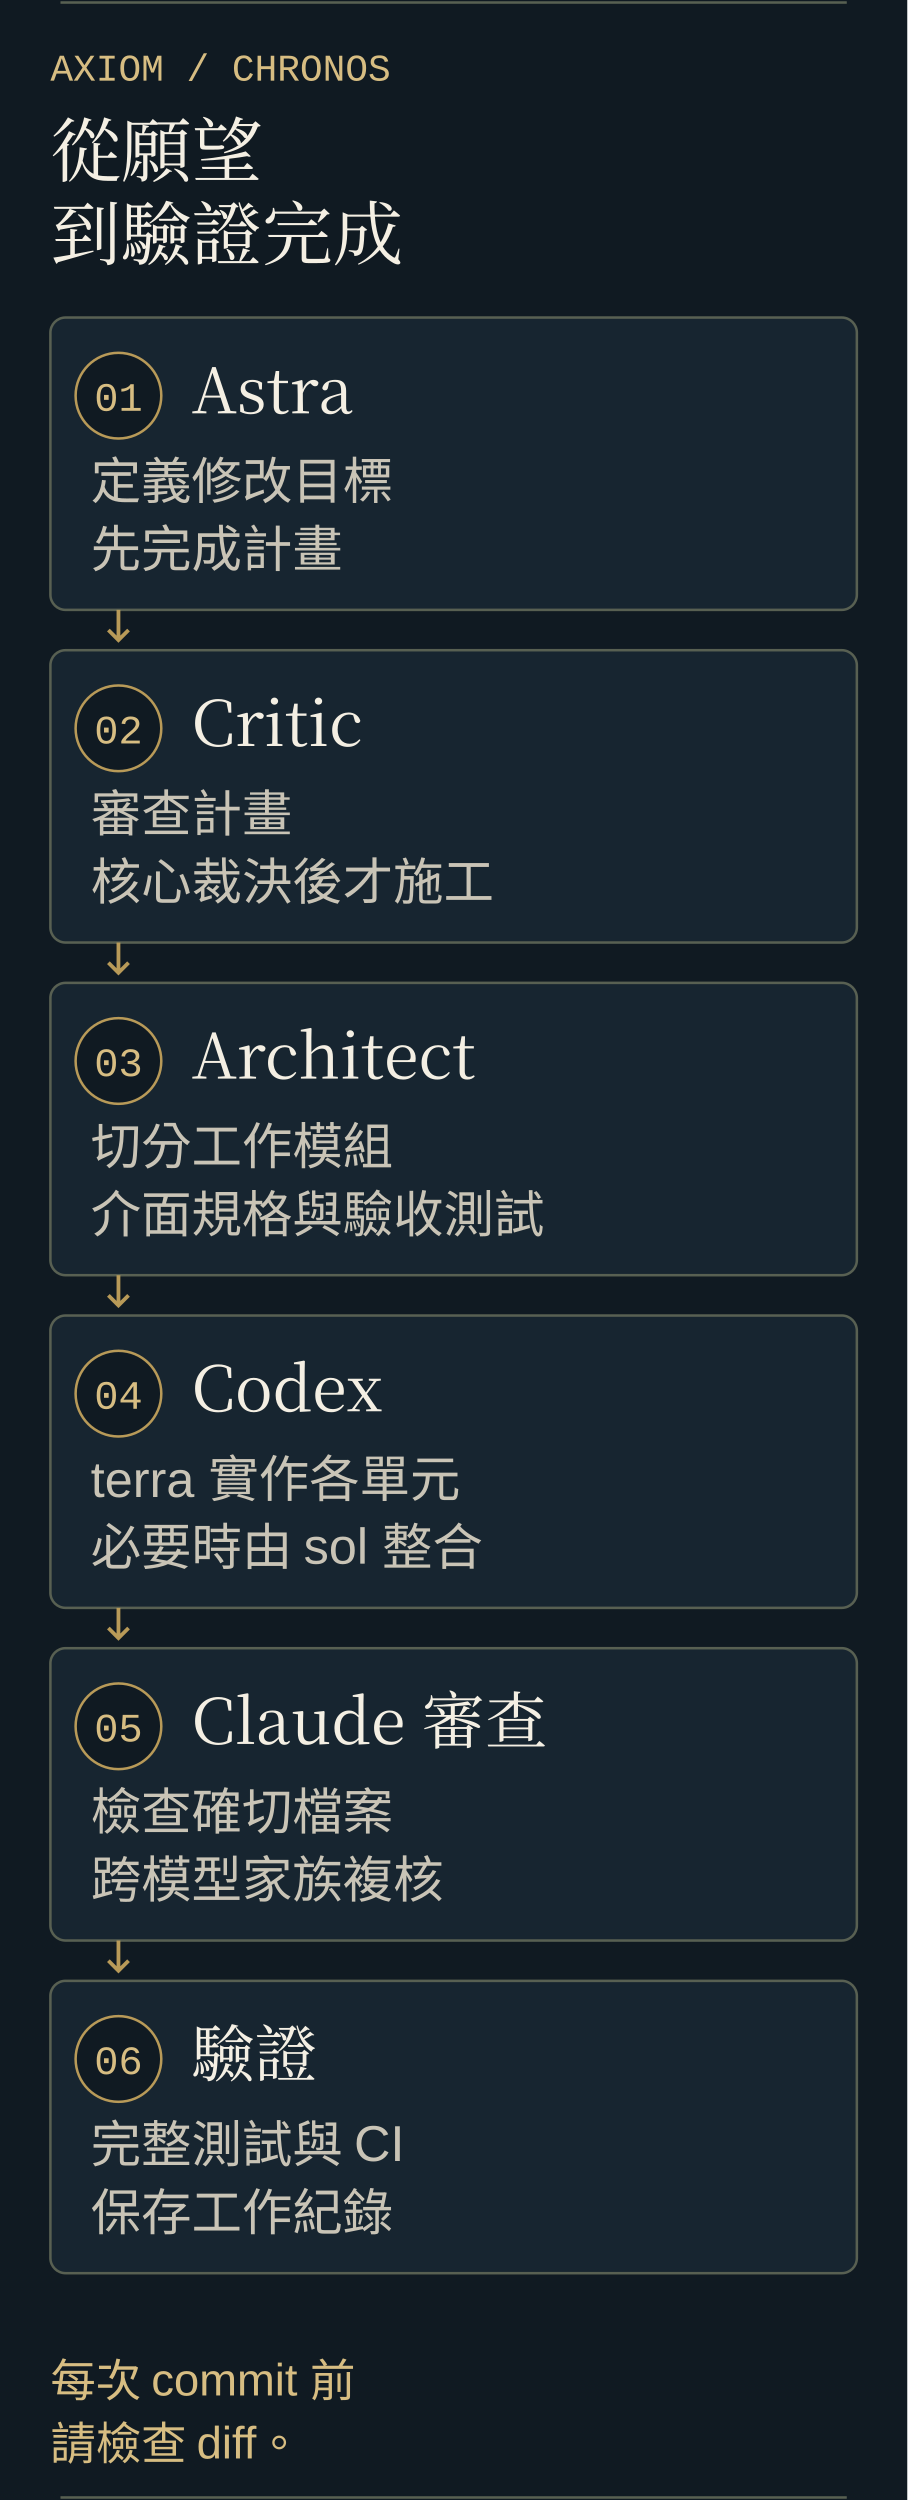
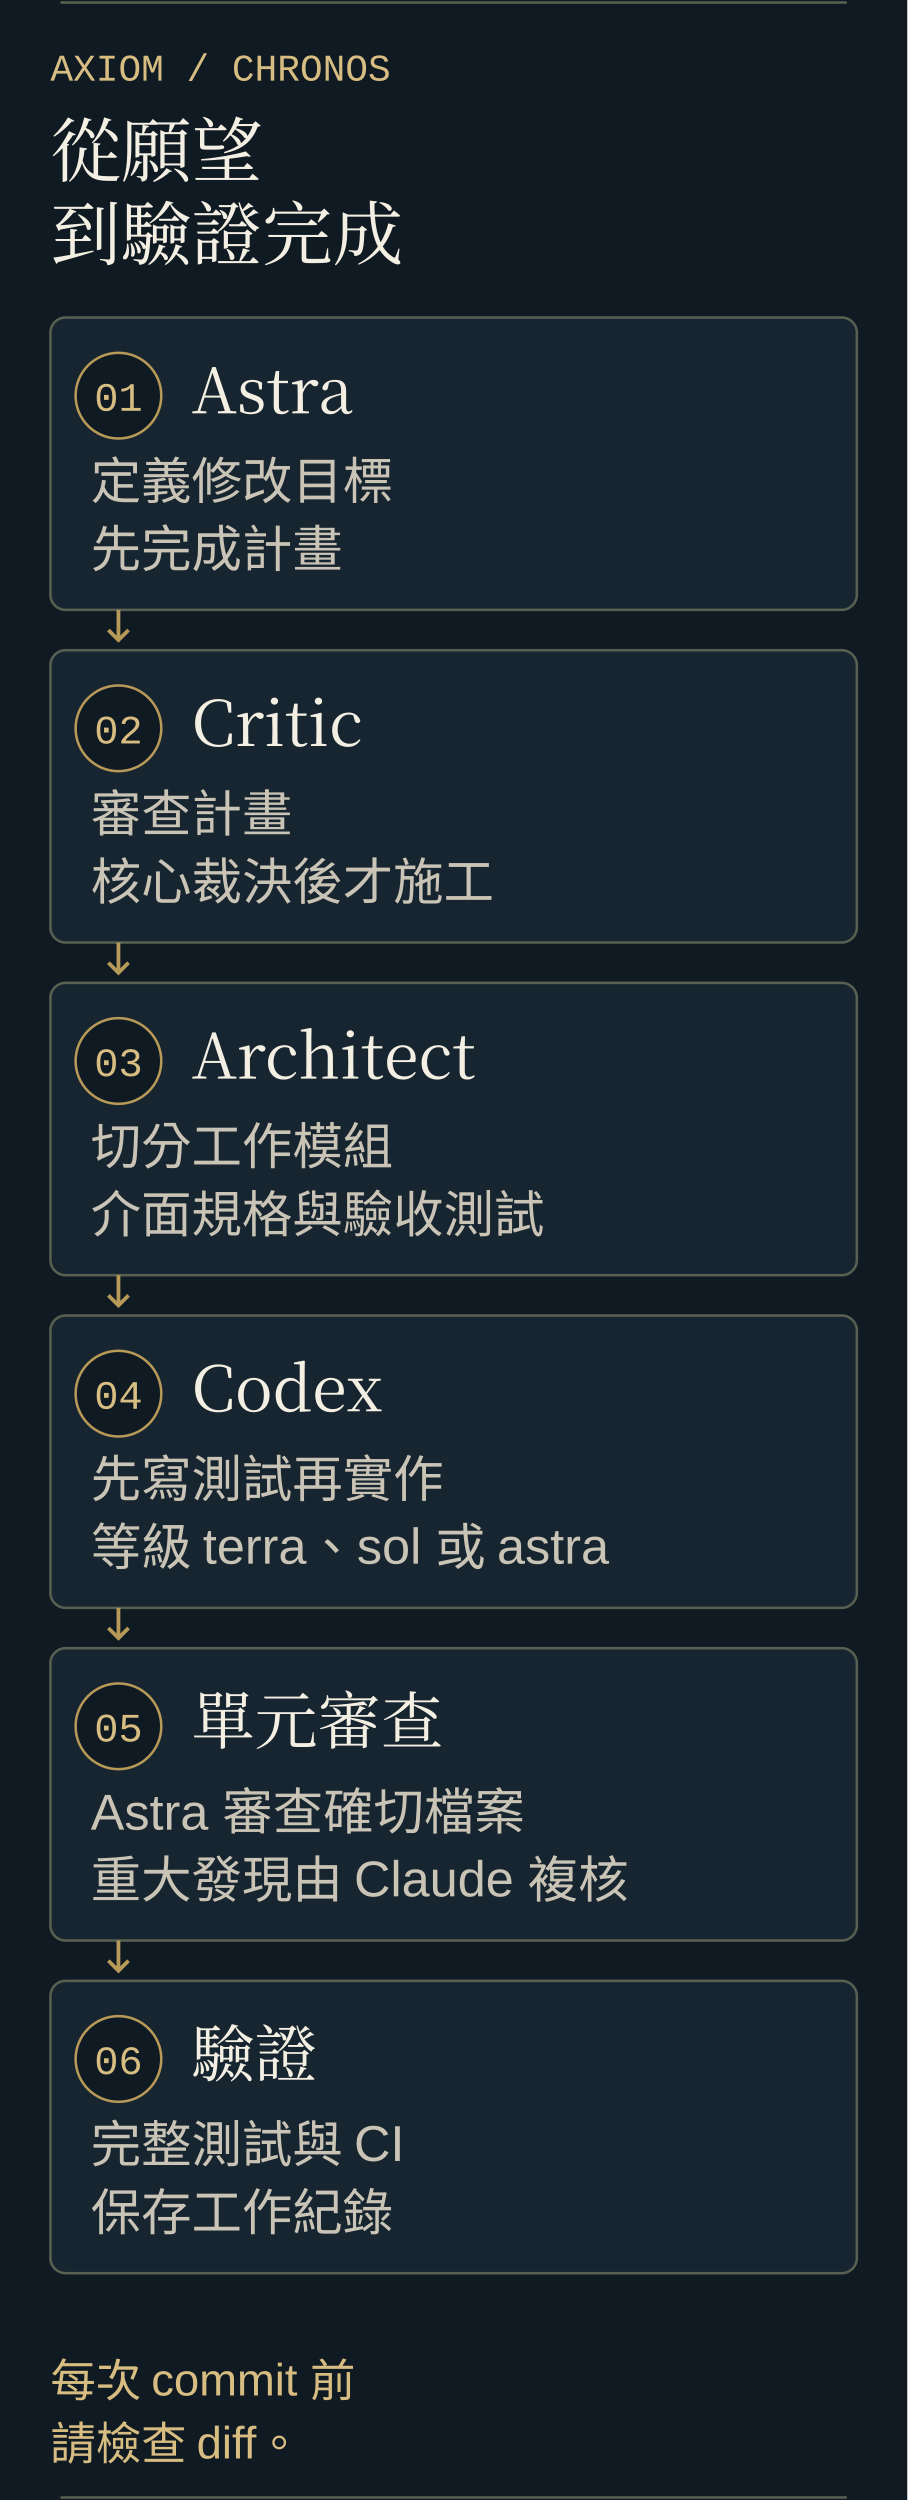
<svg xmlns="http://www.w3.org/2000/svg" width="360" height="992" viewBox="0 0 360 992" role="img" aria-labelledby="title desc" xml:lang="zh-TW">
  <rect width="360" height="992" fill="#101a22" />
  <path d="M24 1H336M24 991H336" stroke="#586052" />
  <text x="20" y="32" font-size="15" fill="#d7bd82" font-family="'Courier New', monospace" text-anchor="start">AXIOM / CHRONOS</text>
  <text x="20" y="70" font-size="28" fill="#f4efe3" font-family="Georgia, 'Noto Serif CJK TC', 'Times New Roman', serif" text-anchor="start">從願望</text>
  <text x="20" y="103" font-size="28" fill="#f4efe3" font-family="Georgia, 'Noto Serif CJK TC', 'Times New Roman', serif" text-anchor="start">到驗證完成</text>
  <g data-step="1">
    <rect x="20" y="126" width="320" height="116" rx="6" fill="#172530" stroke="#586052" />
    <circle cx="47" cy="157" r="17" fill="#101a22" stroke="#b89a58" />
    <text x="47" y="163" font-size="16" fill="#d7bd82" font-family="'Courier New', monospace" text-anchor="middle">01</text>
    <text x="76" y="164" font-size="25" fill="#f4efe3" font-family="Georgia, 'Noto Serif CJK TC', 'Times New Roman', serif" text-anchor="start">Astra</text>
    <text x="36" y="198" font-size="20" fill="#c9c4b6" font-family="Arial, 'Noto Sans CJK TC', 'Microsoft JhengHei', sans-serif" text-anchor="start">定義修改目標</text>
    <text x="36" y="225" font-size="20" fill="#c9c4b6" font-family="Arial, 'Noto Sans CJK TC', 'Microsoft JhengHei', sans-serif" text-anchor="start">先完成計畫</text>
  </g>
  <path d="M47 242v12m-4-4 4 4 4-4" fill="none" stroke="#b89a58" stroke-width="1.5" />
  <g data-step="2">
    <rect x="20" y="258" width="320" height="116" rx="6" fill="#172530" stroke="#586052" />
    <circle cx="47" cy="289" r="17" fill="#101a22" stroke="#b89a58" />
    <text x="47" y="295" font-size="16" fill="#d7bd82" font-family="'Courier New', monospace" text-anchor="middle">02</text>
    <text x="76" y="296" font-size="25" fill="#f4efe3" font-family="Georgia, 'Noto Serif CJK TC', 'Times New Roman', serif" text-anchor="start">Critic</text>
    <text x="36" y="330" font-size="20" fill="#c9c4b6" font-family="Arial, 'Noto Sans CJK TC', 'Microsoft JhengHei', sans-serif" text-anchor="start">審查計畫</text>
    <text x="36" y="357" font-size="20" fill="#c9c4b6" font-family="Arial, 'Noto Sans CJK TC', 'Microsoft JhengHei', sans-serif" text-anchor="start">核心裁決後才施工</text>
  </g>
  <path d="M47 374v12m-4-4 4 4 4-4" fill="none" stroke="#b89a58" stroke-width="1.5" />
  <g data-step="3">
    <rect x="20" y="390" width="320" height="116" rx="6" fill="#172530" stroke="#586052" />
    <circle cx="47" cy="421" r="17" fill="#101a22" stroke="#b89a58" />
    <text x="47" y="427" font-size="16" fill="#d7bd82" font-family="'Courier New', monospace" text-anchor="middle">03</text>
    <text x="76" y="428" font-size="25" fill="#f4efe3" font-family="Georgia, 'Noto Serif CJK TC', 'Times New Roman', serif" text-anchor="start">Architect</text>
    <text x="36" y="462" font-size="20" fill="#c9c4b6" font-family="Arial, 'Noto Sans CJK TC', 'Microsoft JhengHei', sans-serif" text-anchor="start">切分工作模組</text>
    <text x="36" y="489" font-size="20" fill="#c9c4b6" font-family="Arial, 'Noto Sans CJK TC', 'Microsoft JhengHei', sans-serif" text-anchor="start">介面規格與驗收測試</text>
  </g>
  <path d="M47 506v12m-4-4 4 4 4-4" fill="none" stroke="#b89a58" stroke-width="1.5" />
  <g data-step="4">
    <rect x="20" y="522" width="320" height="116" rx="6" fill="#172530" stroke="#586052" />
    <circle cx="47" cy="553" r="17" fill="#101a22" stroke="#b89a58" />
    <text x="47" y="559" font-size="16" fill="#d7bd82" font-family="'Courier New', monospace" text-anchor="middle">04</text>
    <text x="76" y="560" font-size="25" fill="#f4efe3" font-family="Georgia, 'Noto Serif CJK TC', 'Times New Roman', serif" text-anchor="start">Codex</text>
-     <text x="36" y="594" font-size="20" fill="#c9c4b6" font-family="Arial, 'Noto Sans CJK TC', 'Microsoft JhengHei', sans-serif" text-anchor="start">terra 實作各單元</text>
-     <text x="36" y="621" font-size="20" fill="#c9c4b6" font-family="Arial, 'Noto Sans CJK TC', 'Microsoft JhengHei', sans-serif" text-anchor="start">必要時由 sol 整合</text>
+     <text x="36" y="594" font-size="20" fill="#c9c4b6" font-family="Arial, 'Noto Sans CJK TC', 'Microsoft JhengHei', sans-serif" text-anchor="start">先寫測試再實作</text>
+     <text x="36" y="621" font-size="20" fill="#c9c4b6" font-family="Arial, 'Noto Sans CJK TC', 'Microsoft JhengHei', sans-serif" text-anchor="start">等級 terra、sol 或 astra</text>
  </g>
  <path d="M47 638v12m-4-4 4 4 4-4" fill="none" stroke="#b89a58" stroke-width="1.5" />
  <g data-step="5">
    <rect x="20" y="654" width="320" height="116" rx="6" fill="#172530" stroke="#586052" />
    <circle cx="47" cy="685" r="17" fill="#101a22" stroke="#b89a58" />
    <text x="47" y="691" font-size="16" fill="#d7bd82" font-family="'Courier New', monospace" text-anchor="middle">05</text>
-     <text x="76" y="692" font-size="25" fill="#f4efe3" font-family="Georgia, 'Noto Serif CJK TC', 'Times New Roman', serif" text-anchor="start">Claude 審查</text>
-     <text x="36" y="726" font-size="20" fill="#c9c4b6" font-family="Arial, 'Noto Sans CJK TC', 'Microsoft JhengHei', sans-serif" text-anchor="start">檢查確切檔案</text>
-     <text x="36" y="753" font-size="20" fill="#c9c4b6" font-family="Arial, 'Noto Sans CJK TC', 'Microsoft JhengHei', sans-serif" text-anchor="start">跨模型家族複核</text>
+     <text x="76" y="692" font-size="25" fill="#f4efe3" font-family="Georgia, 'Noto Serif CJK TC', 'Times New Roman', serif" text-anchor="start">單元審查</text>
+     <text x="36" y="726" font-size="20" fill="#c9c4b6" font-family="Arial, 'Noto Sans CJK TC', 'Microsoft JhengHei', sans-serif" text-anchor="start">Astra 審查確切檔案</text>
+     <text x="36" y="753" font-size="20" fill="#c9c4b6" font-family="Arial, 'Noto Sans CJK TC', 'Microsoft JhengHei', sans-serif" text-anchor="start">重大發現由 Claude 複核</text>
  </g>
  <path d="M47 770v12m-4-4 4 4 4-4" fill="none" stroke="#b89a58" stroke-width="1.5" />
  <g data-step="6">
    <rect x="20" y="786" width="320" height="116" rx="6" fill="#172530" stroke="#586052" />
    <circle cx="47" cy="817" r="17" fill="#101a22" stroke="#b89a58" />
    <text x="47" y="823" font-size="16" fill="#d7bd82" font-family="'Courier New', monospace" text-anchor="middle">06</text>
    <text x="76" y="824" font-size="25" fill="#f4efe3" font-family="Georgia, 'Noto Serif CJK TC', 'Times New Roman', serif" text-anchor="start">驗證</text>
    <text x="36" y="858" font-size="20" fill="#c9c4b6" font-family="Arial, 'Noto Sans CJK TC', 'Microsoft JhengHei', sans-serif" text-anchor="start">完整測試與 CI</text>
    <text x="36" y="885" font-size="20" fill="#c9c4b6" font-family="Arial, 'Noto Sans CJK TC', 'Microsoft JhengHei', sans-serif" text-anchor="start">保存工作紀錄</text>
  </g>
  <text x="20" y="951" font-size="18" fill="#d7bd82" font-family="Arial, 'Noto Sans CJK TC', 'Microsoft JhengHei', sans-serif" text-anchor="start">每次 commit 前</text>
  <text x="20" y="976" font-size="18" fill="#d7bd82" font-family="Arial, 'Noto Sans CJK TC', 'Microsoft JhengHei', sans-serif" text-anchor="start">請檢查 diff。</text>
</svg>
